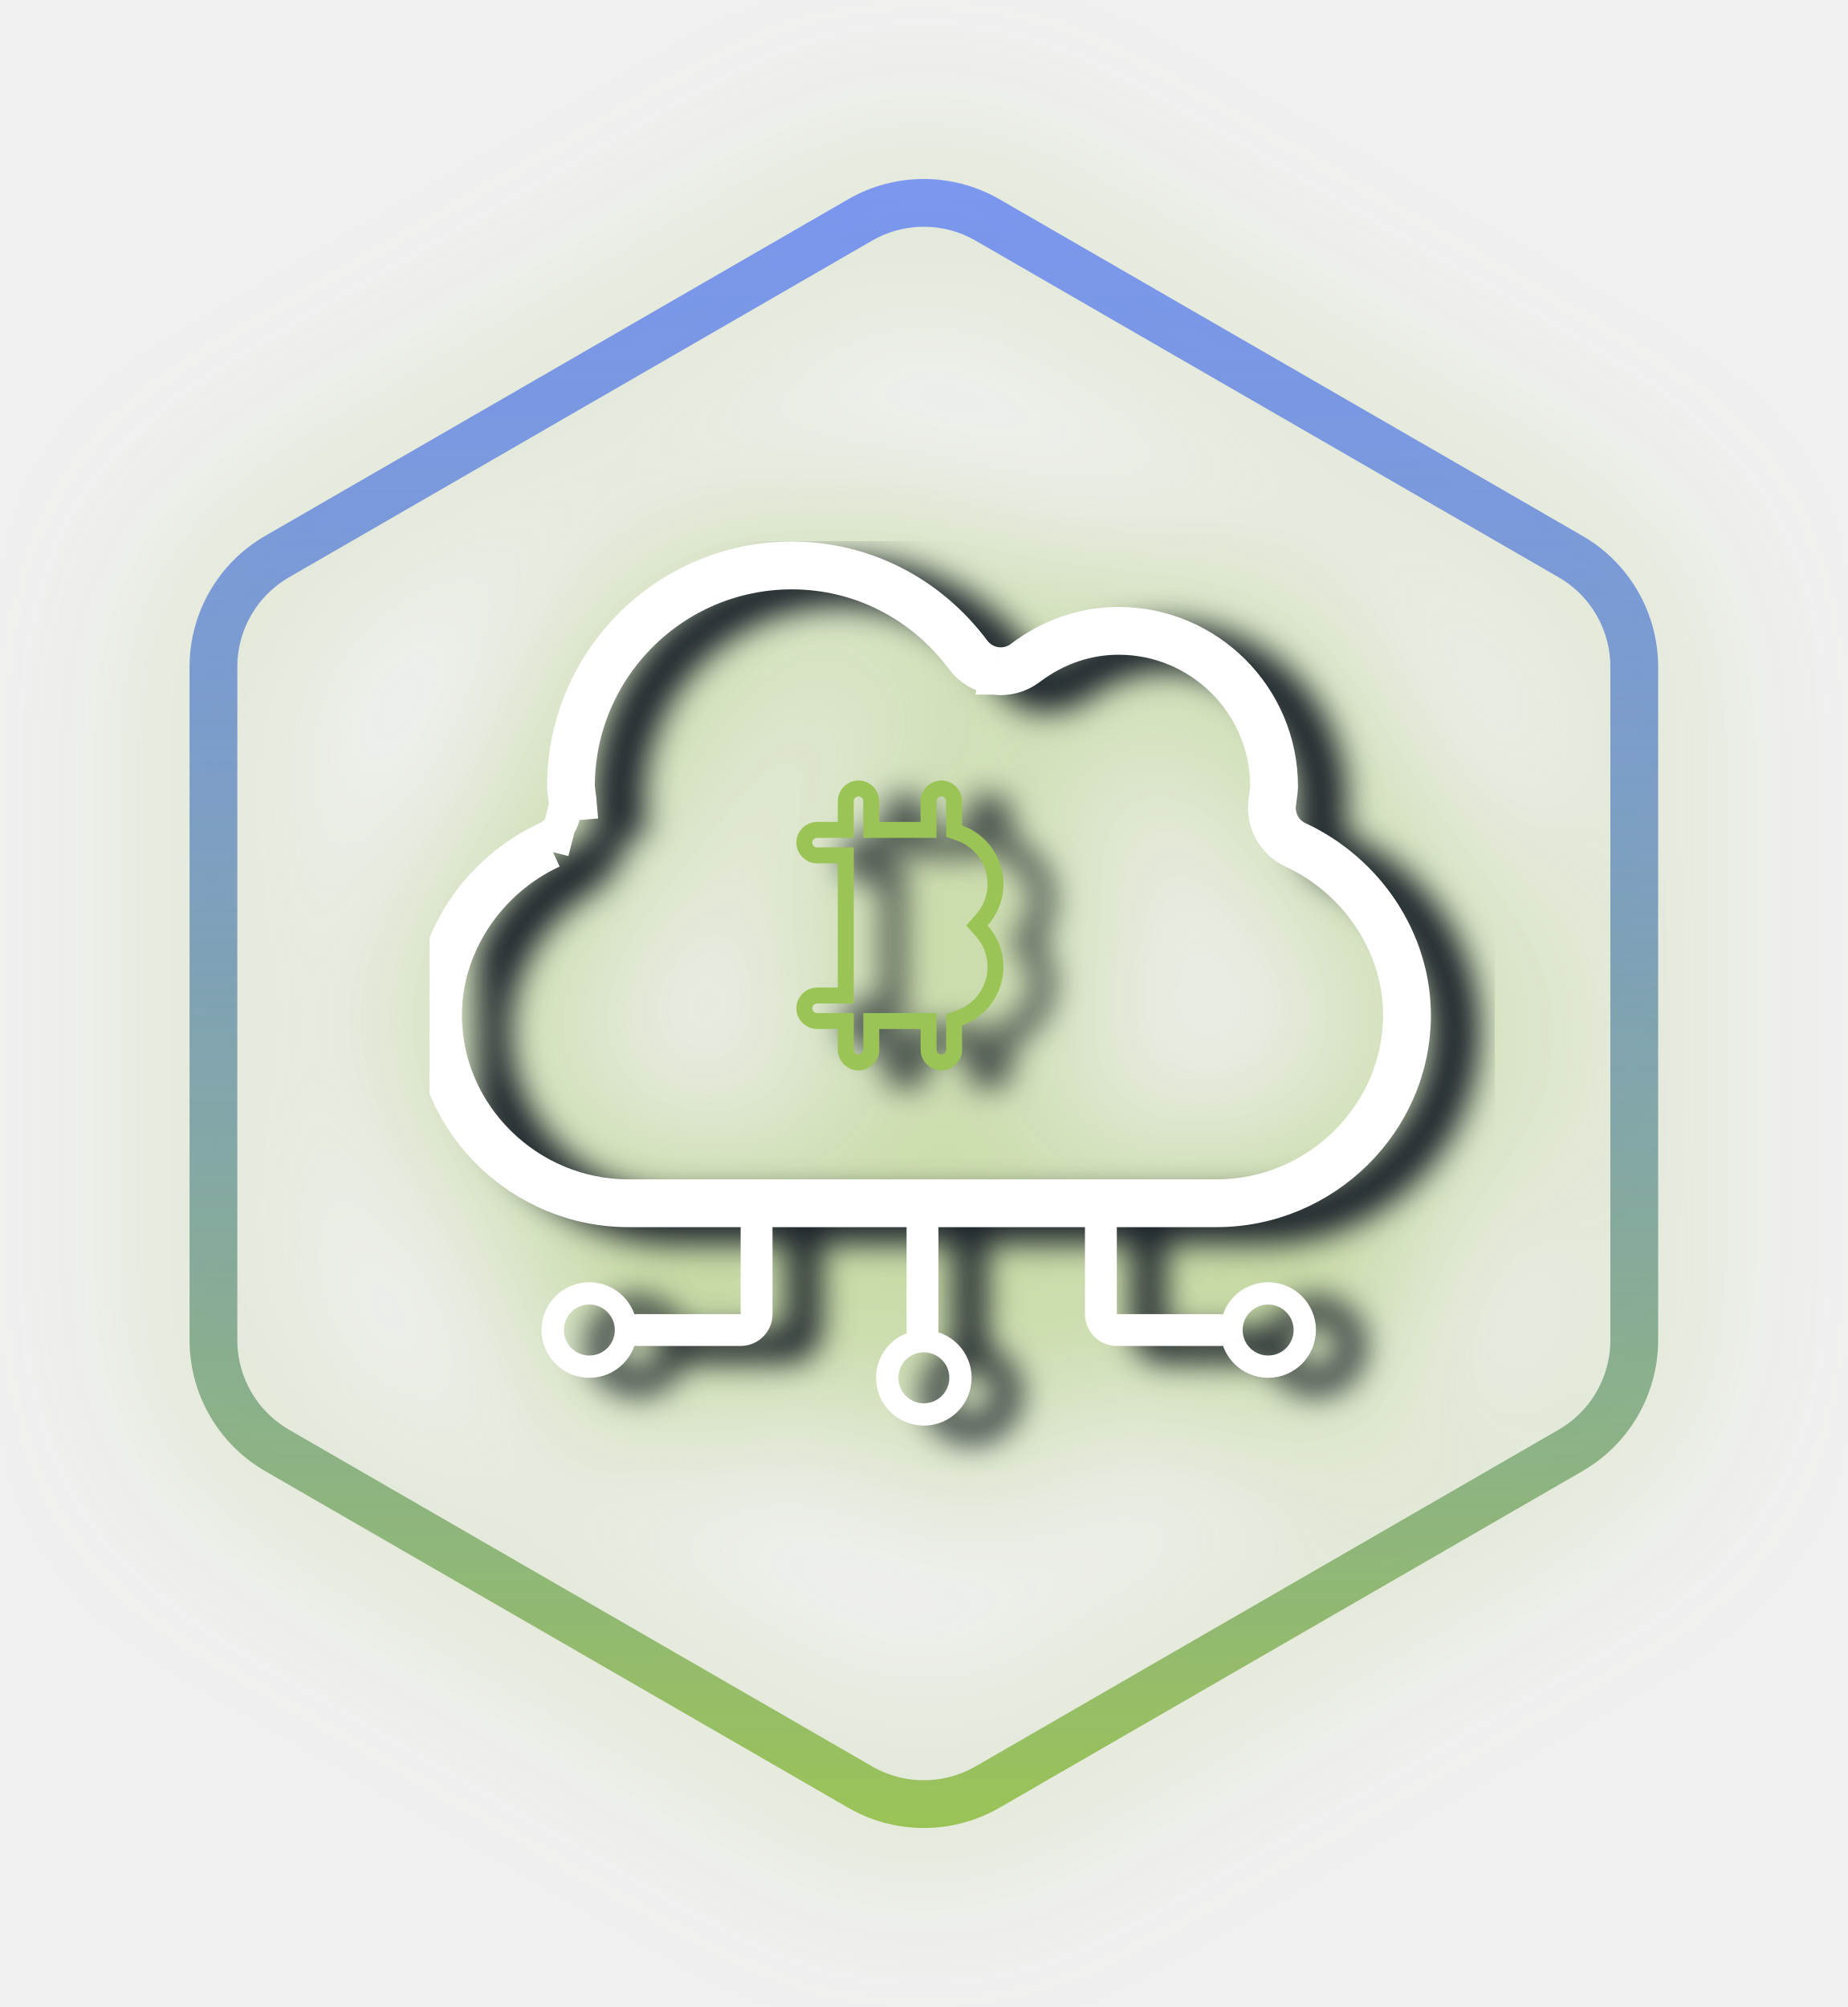
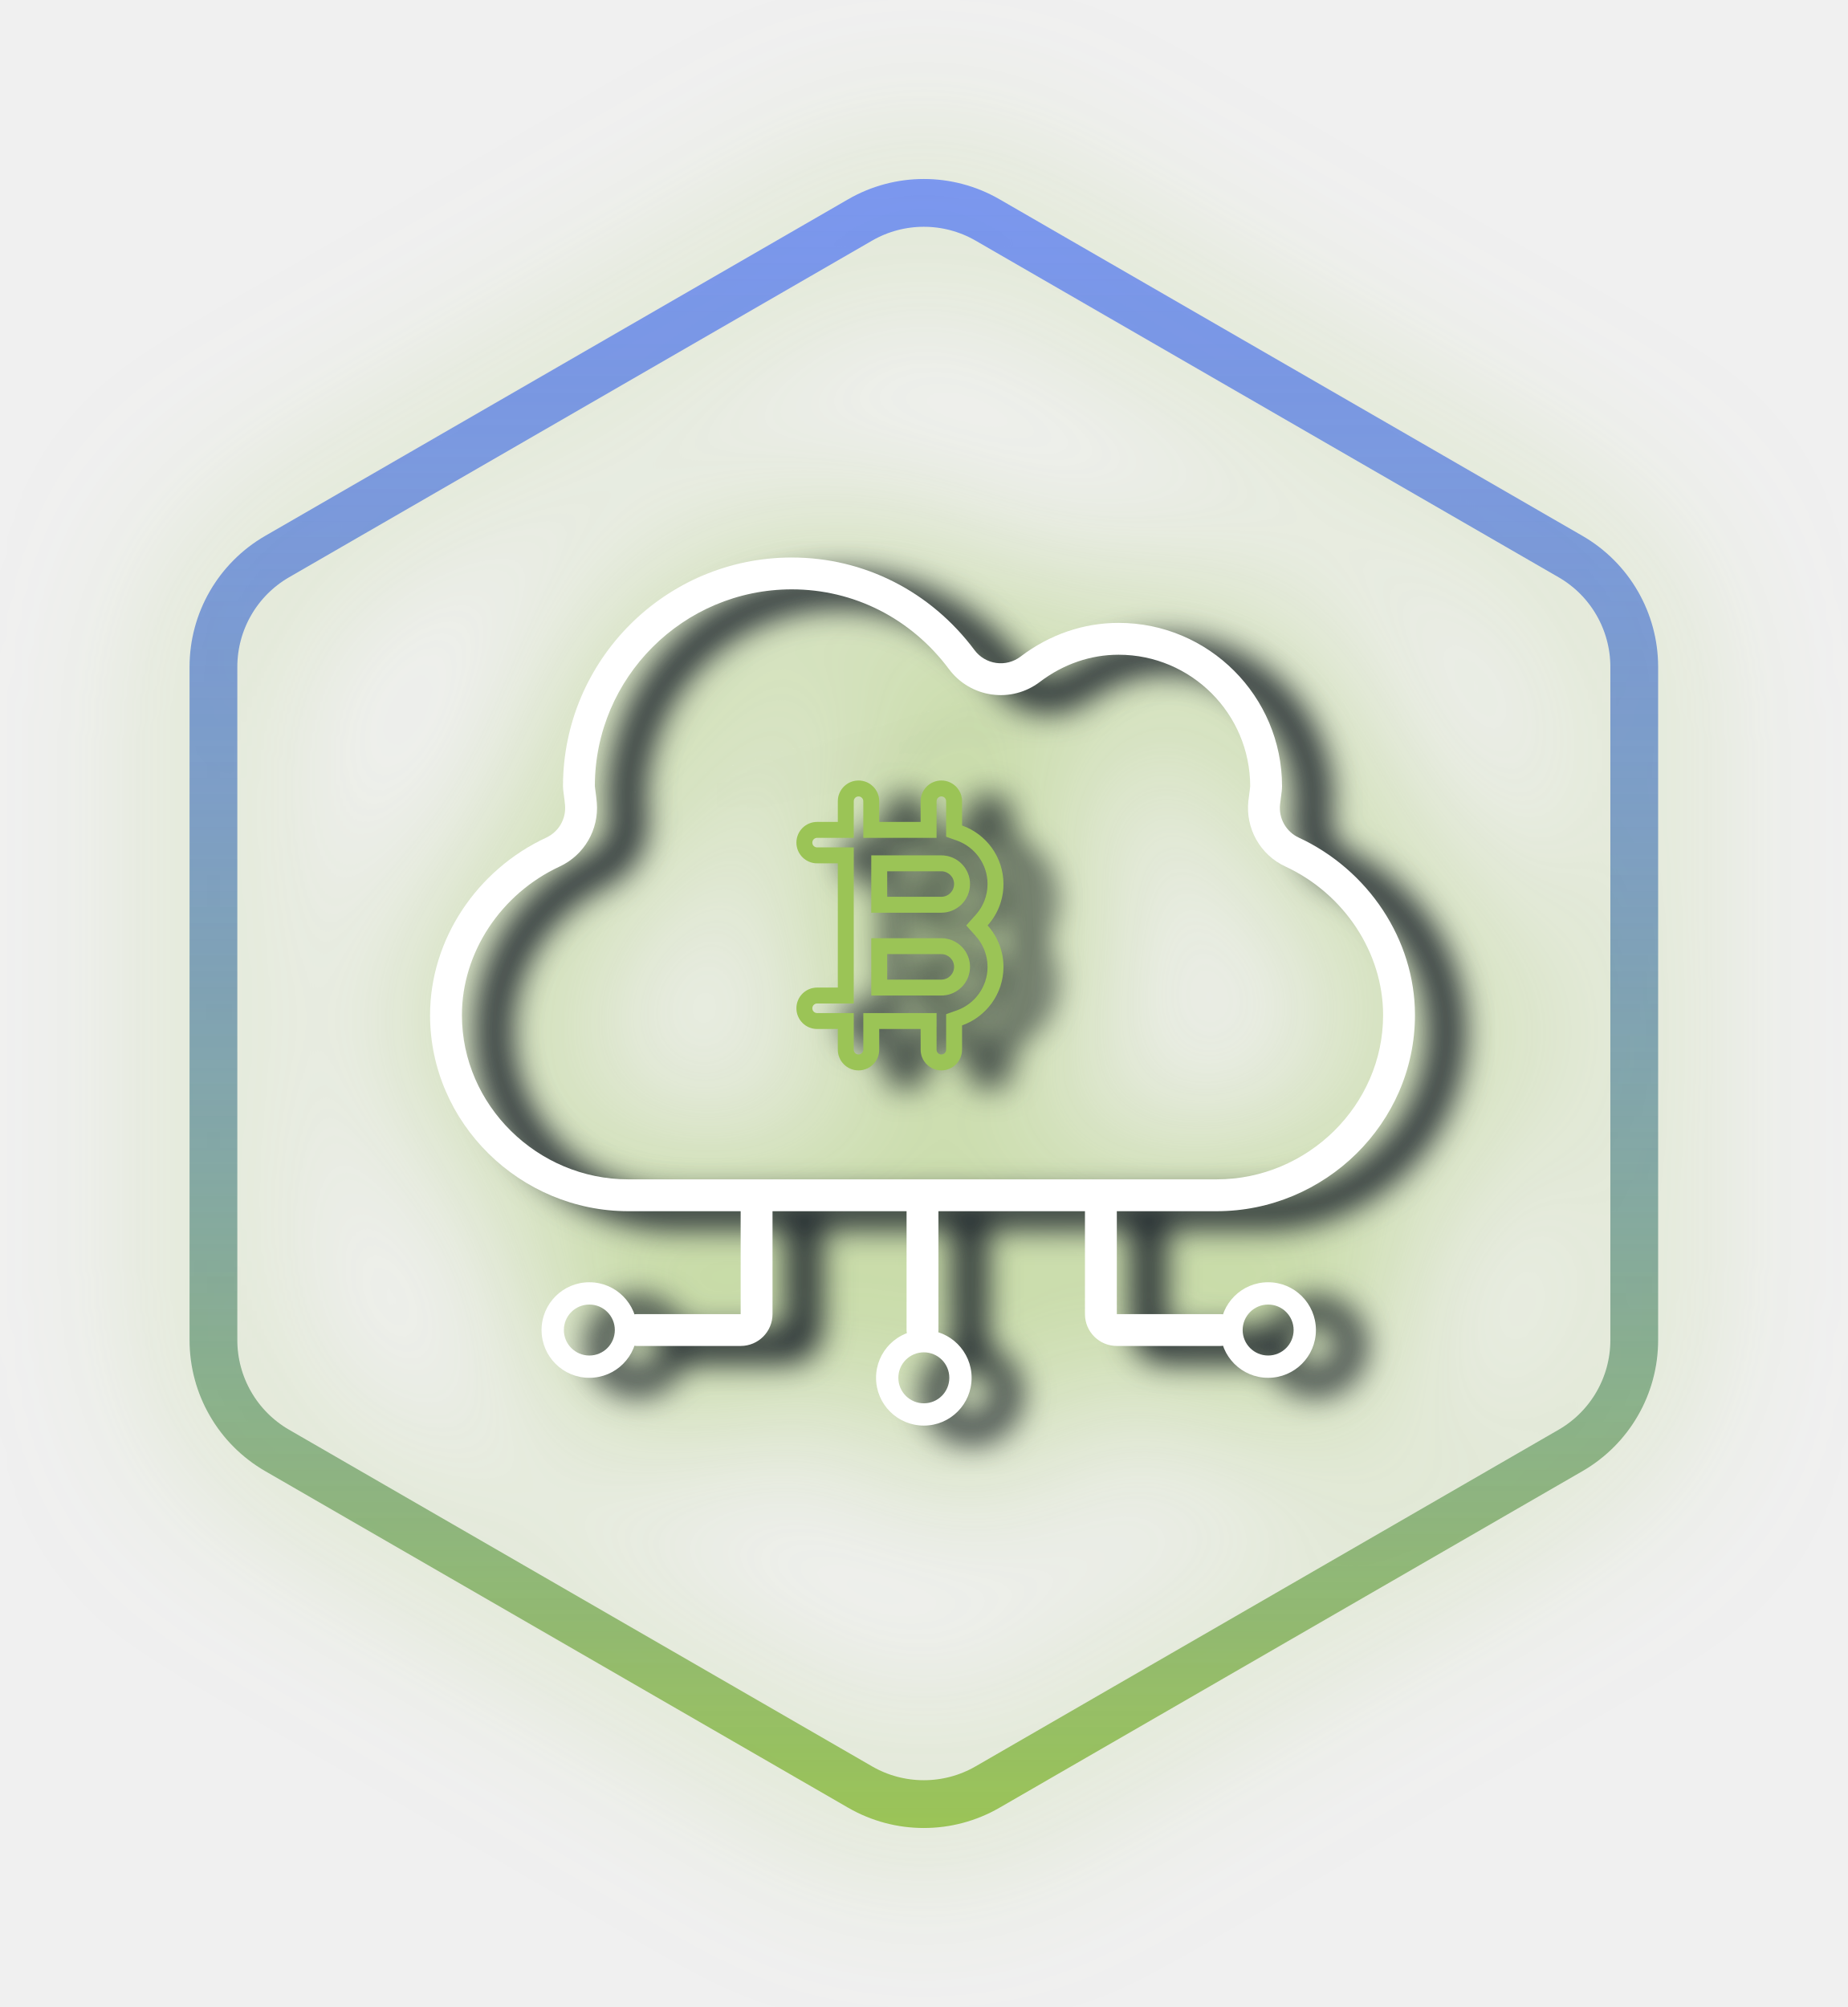
<svg xmlns="http://www.w3.org/2000/svg" width="116" height="126" viewBox="0 0 116 126" fill="none">
  <g filter="url(#filter0_d)">
    <path fill-rule="evenodd" clip-rule="evenodd" d="M54 13.809C56.475 12.38 59.525 12.38 62 13.809L98.6 34.941C101.076 36.37 102.601 39.011 102.601 41.869V84.131C102.601 86.989 101.076 89.63 98.6 91.059L62 112.191C59.525 113.62 56.475 113.62 54 112.191L17.4 91.059C14.925 89.63 13.4 86.989 13.4 84.131V41.869C13.4 39.011 14.925 36.37 17.4 34.941L54 13.809Z" stroke="url(#paint0_linear)" stroke-width="3" />
    <g filter="url(#filter1_d)">
-       <path d="M62.542 41.62C63.084 41.697 63.633 41.553 64.069 41.222C65.894 39.836 68.024 39.104 70.229 39.104C75.886 39.104 80.489 43.707 80.489 49.364C80.489 49.55 80.456 49.794 80.419 50.063C80.4 50.202 80.38 50.348 80.364 50.496C80.266 51.373 80.739 52.215 81.54 52.586C85.887 54.603 88.834 58.977 88.834 63.728C88.834 70.517 83.174 76.04 76.385 76.04H39.449C32.66 76.04 27 70.517 27 63.728C27 58.977 29.946 54.604 34.294 52.586M62.542 41.62C62 41.544 61.511 41.254 61.184 40.816C58.424 37.12 54.242 35 49.709 35C41.788 35 35.345 41.444 35.345 49.364C35.345 49.513 35.371 49.706 35.402 49.931C35.427 50.119 35.456 50.329 35.475 50.554M62.542 41.62L62.402 42.61M62.542 41.62L62.401 42.61C62.402 42.61 62.402 42.61 62.402 42.61M35.475 50.554C35.546 51.412 35.075 52.224 34.294 52.586M35.475 50.554L36.471 50.471C36.45 50.219 36.418 49.983 36.393 49.797C36.39 49.778 36.388 49.76 36.385 49.742C36.356 49.523 36.345 49.42 36.345 49.364C36.345 41.996 42.341 36 49.709 36C53.92 36 57.808 37.966 60.383 41.414C60.869 42.066 61.596 42.497 62.402 42.61M35.475 50.554L34.714 53.493M34.294 52.586L34.714 53.493M34.294 52.586L34.714 53.493C34.714 53.493 34.714 53.493 34.714 53.493M34.714 53.493C30.698 55.357 28 59.39 28 63.728C28 69.95 33.198 75.04 39.449 75.04H76.385C82.636 75.04 87.834 69.95 87.834 63.728C87.834 59.39 85.135 55.357 81.119 53.493C79.928 52.941 79.224 51.689 79.37 50.385C79.388 50.225 79.411 50.058 79.43 49.913C79.439 49.852 79.446 49.795 79.453 49.745C79.478 49.549 79.489 49.433 79.489 49.364C79.489 44.259 75.334 40.104 70.229 40.104C68.252 40.104 66.332 40.759 64.674 42.019L64.674 42.019C64.026 42.51 63.209 42.724 62.402 42.61" stroke="white" stroke-width="2" />
-       <path d="M59.9 51.824V52.177L60.233 52.295C61.553 52.763 62.5 54.024 62.5 55.5C62.5 56.37 62.172 57.163 61.631 57.766L61.332 58.1L61.631 58.434C62.172 59.037 62.5 59.83 62.5 60.7C62.5 62.176 61.553 63.437 60.233 63.905L59.9 64.023V64.376V65.9C59.9 66.342 59.542 66.7 59.1 66.7C58.658 66.7 58.3 66.342 58.3 65.9V64.6V64.1H57.8H55.2H54.7V64.6V65.9C54.7 66.342 54.342 66.7 53.9 66.7C53.458 66.7 53.1 66.342 53.1 65.9V64.6V64.1H52.6H51.3C50.858 64.1 50.5 63.742 50.5 63.3C50.5 62.858 50.858 62.5 51.3 62.5H52.6H53.1V62V54.2V53.7H52.6H51.3C50.858 53.7 50.5 53.342 50.5 52.9C50.5 52.458 50.858 52.1 51.3 52.1H52.6H53.1V51.6V50.3C53.1 49.858 53.458 49.5 53.9 49.5C54.342 49.5 54.7 49.858 54.7 50.3V51.6V52.1H55.2H57.8H58.3V51.6V50.3C58.3 49.858 58.658 49.5 59.1 49.5C59.542 49.5 59.9 49.858 59.9 50.3V51.824Z" stroke="#9BC456" />
-       <path d="M47.5 76V82.5C47.5 83.052 47.052 83.5 46.5 83.5H40" stroke="white" stroke-width="2" stroke-linecap="round" />
-       <circle cx="37" cy="83.5" r="2.3" stroke="white" stroke-width="1.4" />
-       <path d="M69.116 76V82.5C69.116 83.052 69.563 83.5 70.116 83.5H76.616" stroke="white" stroke-width="2" stroke-linecap="round" />
-       <circle r="2.3" transform="matrix(-1 0 0 1 79.6157 83.5)" stroke="white" stroke-width="1.4" />
-       <path d="M57.916 76V83.5" stroke="white" stroke-width="2" stroke-linecap="round" />
-       <circle r="2.3" transform="matrix(-1 0 0 1 58 86.5)" stroke="white" stroke-width="1.4" />
+       <path fill-rule="evenodd" clip-rule="evenodd" d="M64.069 41.222C63.633 41.553 63.084 41.697 62.542 41.62C62 41.544 61.511 41.254 61.184 40.816C58.424 37.12 54.242 35 49.709 35C41.788 35 35.345 41.444 35.345 49.364C35.345 49.513 35.371 49.706 35.402 49.931C35.427 50.119 35.456 50.329 35.475 50.554C35.546 51.412 35.075 52.224 34.294 52.586C29.946 54.604 27 58.977 27 63.728C27 70.517 32.66 76.04 39.449 76.04H76.385C83.174 76.04 88.834 70.517 88.834 63.728C88.834 58.977 85.887 54.603 81.54 52.586C80.739 52.215 80.266 51.373 80.364 50.496C80.38 50.348 80.4 50.202 80.419 50.063C80.456 49.794 80.489 49.55 80.489 49.364C80.489 43.707 75.886 39.104 70.229 39.104C68.024 39.104 65.894 39.836 64.069 41.222ZM37.468 50.388C37.444 50.108 37.409 49.847 37.384 49.663C37.381 49.644 37.379 49.625 37.376 49.608C37.362 49.507 37.354 49.44 37.349 49.388C37.346 49.367 37.345 49.355 37.345 49.348C37.353 42.54 42.898 37 49.709 37C53.598 37 57.191 38.811 59.581 42.012C60.227 42.878 61.192 43.449 62.261 43.6M37.468 50.388C37.609 52.082 36.678 53.685 35.135 54.401C31.45 56.111 29 59.803 29 63.728C29 69.384 33.736 74.04 39.449 74.04H76.385C82.098 74.04 86.834 69.384 86.834 63.728C86.834 59.803 84.383 56.11 80.698 54.4C79.117 53.667 78.183 52.006 78.376 50.274C78.395 50.102 78.421 49.911 78.441 49.763C78.449 49.707 78.456 49.657 78.461 49.616C78.484 49.439 78.488 49.374 78.489 49.365L78.489 49.364C78.489 44.811 74.781 41.104 70.229 41.104C68.479 41.104 66.77 41.682 65.278 42.815C64.419 43.468 63.334 43.752 62.263 43.6" fill="white" />
+       <path fill-rule="evenodd" clip-rule="evenodd" d="M54.7 62.5V58.9H59.1C60.093 58.9 60.9 59.707 60.9 60.7C60.9 61.693 60.093 62.5 59.1 62.5H54.7ZM54.7 57.3V53.7H59.1C60.093 53.7 60.9 54.507 60.9 55.5C60.9 56.493 60.093 57.3 59.1 57.3H54.7ZM55.7 61.5H59.1C59.541 61.5 59.9 61.141 59.9 60.7C59.9 60.259 59.541 59.9 59.1 59.9H55.7V61.5ZM55.7 56.3H59.1C59.541 56.3 59.9 55.941 59.9 55.5C59.9 55.059 59.541 54.7 59.1 54.7H55.7V56.3ZM59.4 52.53V50.3C59.4 50.134 59.266 50 59.1 50C58.934 50 58.8 50.134 58.8 50.3V52.6H54.2V50.3C54.2 50.134 54.066 50 53.9 50C53.734 50 53.6 50.134 53.6 50.3V52.6H51.3C51.134 52.6 51 52.734 51 52.9C51 53.066 51.134 53.2 51.3 53.2H53.6V63H51.3C51.134 63 51 63.134 51 63.3C51 63.466 51.134 63.6 51.3 63.6H53.6V65.9C53.6 66.066 53.734 66.2 53.9 66.2C54.066 66.2 54.2 66.066 54.2 65.9V63.6H58.8V65.9C58.8 66.066 58.934 66.2 59.1 66.2C59.266 66.2 59.4 66.066 59.4 65.9V63.67L60.066 63.434C61.194 63.034 62 61.957 62 60.7C62 59.959 61.721 59.283 61.259 58.767L60.661 58.1L61.259 57.432C61.721 56.917 62 56.241 62 55.5C62 54.243 61.194 53.166 60.066 52.766L59.4 52.53ZM62.004 58.1C62.623 57.409 63 56.498 63 55.5C63 53.805 61.913 52.36 60.4 51.824V50.3C60.4 49.582 59.818 49 59.1 49C58.382 49 57.8 49.582 57.8 50.3V51.6H55.2V50.3C55.2 49.582 54.618 49 53.9 49C53.182 49 52.6 49.582 52.6 50.3V51.6H51.3C50.582 51.6 50 52.182 50 52.9C50 53.618 50.582 54.2 51.3 54.2H52.6V62H51.3C50.582 62 50 62.582 50 63.3C50 64.018 50.582 64.6 51.3 64.6H52.6V65.9C52.6 66.618 53.182 67.2 53.9 67.2C54.618 67.2 55.2 66.618 55.2 65.9V64.6H57.8V65.9C57.8 66.618 58.382 67.2 59.1 67.2C59.818 67.2 60.4 66.618 60.4 65.9V64.376C61.913 63.84 63 62.395 63 60.7C63 59.702 62.623 58.791 62.004 58.1Z" fill="#9BC456" />
+       <path fill-rule="evenodd" clip-rule="evenodd" d="M47.5 75C48.052 75 48.5 75.448 48.5 76V82.5C48.5 83.605 47.605 84.5 46.5 84.5H40C39.448 84.5 39 84.052 39 83.5C39 82.948 39.448 82.5 40 82.5H46.5V76C46.5 75.448 46.948 75 47.5 75Z" fill="white" />
+       <path fill-rule="evenodd" clip-rule="evenodd" d="M37 85.1C37.884 85.1 38.6 84.384 38.6 83.5C38.6 82.616 37.884 81.9 37 81.9C36.116 81.9 35.4 82.616 35.4 83.5C35.4 84.384 36.116 85.1 37 85.1ZM37 86.5C38.657 86.5 40 85.157 40 83.5C40 81.843 38.657 80.5 37 80.5C35.343 80.5 34 81.843 34 83.5C34 85.157 35.343 86.5 37 86.5Z" fill="white" />
+       <path fill-rule="evenodd" clip-rule="evenodd" d="M69.116 75C68.563 75 68.116 75.448 68.116 76V82.5C68.116 83.605 69.011 84.5 70.116 84.5H76.616C77.168 84.5 77.616 84.052 77.616 83.5C77.616 82.948 77.168 82.5 76.616 82.5H70.116V76C70.116 75.448 69.668 75 69.116 75Z" fill="white" />
+       <path fill-rule="evenodd" clip-rule="evenodd" d="M79.616 85.1C78.732 85.1 78.016 84.384 78.016 83.5C78.016 82.616 78.732 81.9 79.616 81.9C80.499 81.9 81.216 82.616 81.216 83.5C81.216 84.384 80.499 85.1 79.616 85.1ZM79.616 86.5C77.959 86.5 76.616 85.157 76.616 83.5C76.616 81.843 77.959 80.5 79.616 80.5C81.273 80.5 82.616 81.843 82.616 83.5C82.616 85.157 81.273 86.5 79.616 86.5Z" fill="white" />
+       <path fill-rule="evenodd" clip-rule="evenodd" d="M57.916 75C57.364 75 56.916 75.448 56.916 76V83.5C56.916 84.052 57.364 84.5 57.916 84.5C58.469 84.5 58.916 84.052 58.916 83.5V76C58.916 75.448 58.469 75 57.916 75Z" fill="white" />
+       <path fill-rule="evenodd" clip-rule="evenodd" d="M58 88.1C57.116 88.1 56.4 87.384 56.4 86.5C56.4 85.616 57.116 84.9 58 84.9C58.884 84.9 59.6 85.616 59.6 86.5C59.6 87.384 58.884 88.1 58 88.1ZM58 89.5C56.343 89.5 55 88.157 55 86.5C55 84.843 56.343 83.5 58 83.5C59.657 83.5 61 84.843 61 86.5C61 88.157 59.657 89.5 58 89.5Z" fill="white" />
    </g>
  </g>
  <defs>
    <filter id="filter0_d" x="0" y="-2" width="116" height="130" filterUnits="userSpaceOnUse" color-interpolation-filters="sRGB">
      <feFlood flood-opacity="0" result="BackgroundImageFix" />
      <feColorMatrix in="SourceAlpha" type="matrix" values="0 0 0 0 0 0 0 0 0 0 0 0 0 0 0 0 0 0 127 0" />
      <feOffset />
      <feGaussianBlur stdDeviation="5.5" />
      <feColorMatrix type="matrix" values="0 0 0 0 0.608 0 0 0 0 0.769 0 0 0 0 0.337 0 0 0 0.59 0" />
      <feBlend mode="normal" in2="BackgroundImageFix" result="effect1_dropShadow" />
      <feBlend mode="normal" in="SourceGraphic" in2="effect1_dropShadow" result="shape" />
    </filter>
    <filter id="filter1_d" x="27" y="34" width="66.834" height="58.5" filterUnits="userSpaceOnUse" color-interpolation-filters="sRGB">
      <feFlood flood-opacity="0" result="BackgroundImageFix" />
      <feColorMatrix in="SourceAlpha" type="matrix" values="0 0 0 0 0 0 0 0 0 0 0 0 0 0 0 0 0 0 127 0" />
      <feOffset dx="3" dy="1" />
      <feGaussianBlur stdDeviation="1" />
      <feColorMatrix type="matrix" values="0 0 0 0 0.102 0 0 0 0 0.133 0 0 0 0 0.161 0 0 0 1 0" />
      <feBlend mode="normal" in2="BackgroundImageFix" result="effect1_dropShadow" />
      <feBlend mode="normal" in="SourceGraphic" in2="effect1_dropShadow" result="shape" />
    </filter>
    <linearGradient id="paint0_linear" x1="58" y1="115" x2="58" y2="12" gradientUnits="userSpaceOnUse">
      <stop stop-color="#9BC456" />
      <stop offset="1" stop-color="#345FFA" stop-opacity="0.6" />
    </linearGradient>
  </defs>
</svg>
